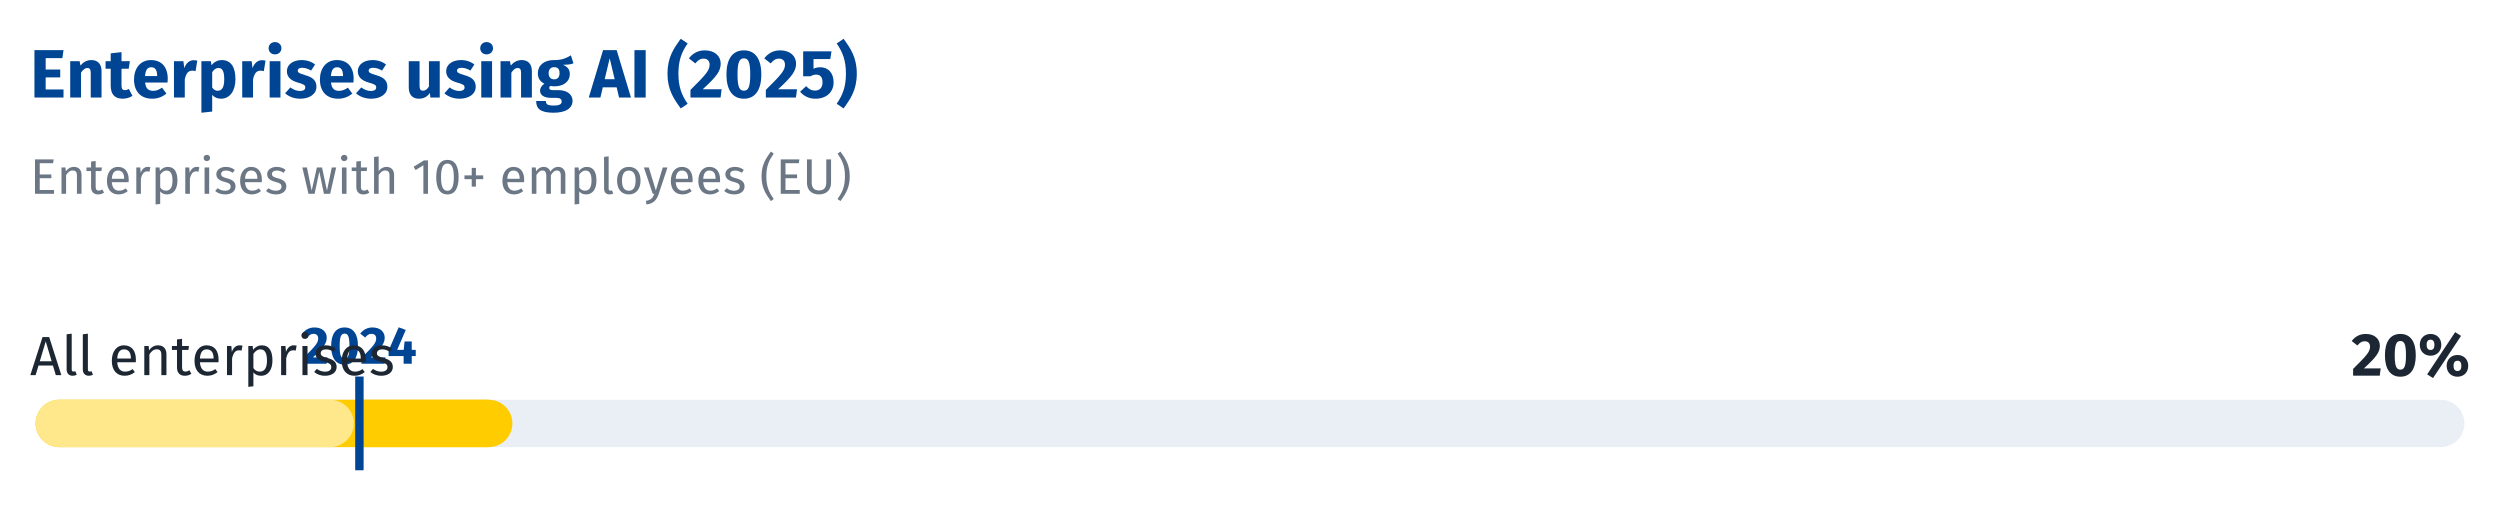
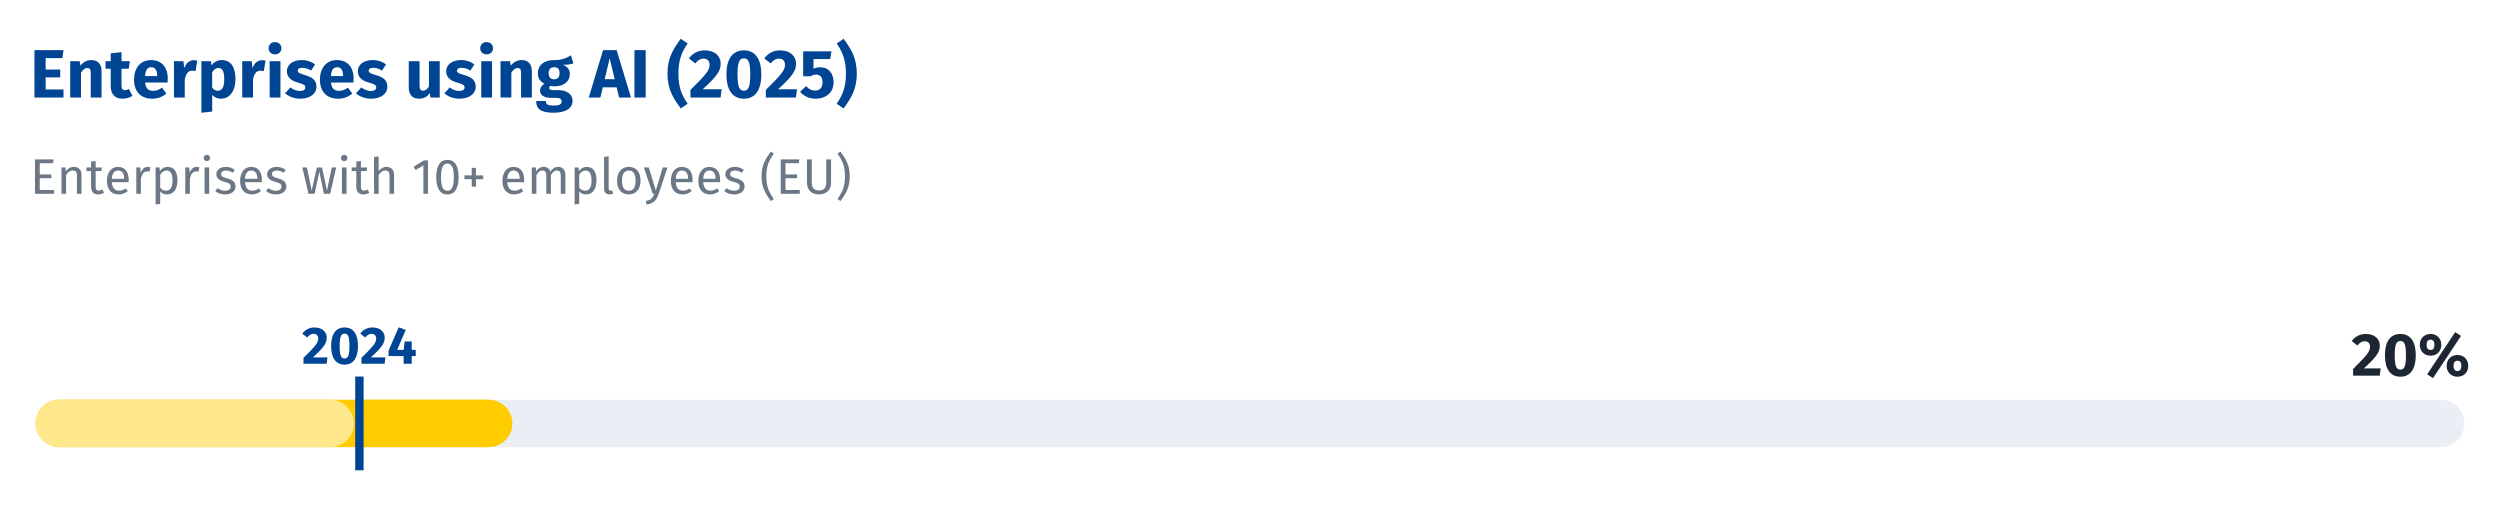
<svg xmlns="http://www.w3.org/2000/svg" xmlns:xlink="http://www.w3.org/1999/xlink" width="475.2pt" height="100.08pt" viewBox="0 0 475.2 100.08" version="1.1">
  <defs>
    <style type="text/css">*{stroke-linejoin: round; stroke-linecap: butt}</style>
  </defs>
  <g id="figure_1">
    <g id="patch_1">
      <path d="M 0 100.08  L 475.2 100.08  L 475.2 0  L 0 0  L 0 100.08  z " style="fill: none" />
    </g>
    <g id="axes_1">
      <g id="line2d_1">
-         <path d="M 11.268 80.485  L 463.932 80.485  " clip-path="url(#p591a4b2973)" style="fill: none; stroke: #e9eff5; stroke-width: 9; stroke-linecap: round" />
+         <path d="M 11.268 80.485  L 463.932 80.485  " clip-path="url(#p717629f627)" style="fill: none; stroke: #e9eff5; stroke-width: 9; stroke-linecap: round" />
      </g>
      <g id="line2d_2">
-         <path d="M 11.268 80.485  L 92.896 80.485  " clip-path="url(#p591a4b2973)" style="fill: none; stroke: #ffcc00; stroke-width: 9; stroke-linecap: round" />
+         <path d="M 11.268 80.485  L 92.896 80.485  " clip-path="url(#p717629f627)" style="fill: none; stroke: #ffcc00; stroke-width: 9; stroke-linecap: round" />
      </g>
      <g id="text_1">
        <g style="fill: #004494" transform="translate(57.39444 69.14276) scale(0.1 -0.1)">
          <defs>
            <path id="FiraSans-Bold-32" d="M 1523 4416  C 877 4416 384 4122 38 3667  L 640 3194  C 890 3501 1107 3642 1421 3642  C 1760 3642 1978 3430 1978 3078  C 1978 2541 1638 2150 186 717  L 186 0  L 3002 0  L 3104 774  L 1331 774  C 2682 2003 3014 2509 3014 3181  C 3014 3853 2490 4416 1523 4416  z " transform="scale(0.015625)" />
            <path id="FiraSans-Bold-30" d="M 1875 4416  C 813 4416 243 3610 243 2157  C 243 710 813 -109 1875 -109  C 2938 -109 3507 710 3507 2157  C 3507 3610 2938 4416 1875 4416  z M 1875 3667  C 2291 3667 2470 3334 2470 2157  C 2470 986 2291 640 1875 640  C 1453 640 1280 1011 1280 2157  C 1280 3302 1453 3667 1875 3667  z " transform="scale(0.015625)" />
            <path id="FiraSans-Bold-34" d="M 3482 1690  L 2995 1690  L 2995 2714  L 2125 2714  L 2016 1690  L 1222 1690  L 2266 4115  L 1408 4435  L 179 1606  L 179 934  L 2003 934  L 2010 0  L 2995 0  L 2995 934  L 3482 934  L 3482 1690  z " transform="scale(0.015625)" />
          </defs>
          <use xlink:href="#FiraSans-Bold-32" />
          <use xlink:href="#FiraSans-Bold-30" transform="translate(51.7 0)" />
          <use xlink:href="#FiraSans-Bold-32" transform="translate(110.2 0)" />
          <use xlink:href="#FiraSans-Bold-34" transform="translate(161.9 0)" />
        </g>
      </g>
      <g id="text_2">
-         <g style="fill: #1d2733" transform="translate(5.7024 71.29938) scale(0.105 -0.105)">
-           <defs>
-             <path id="FiraSans-Regular-41" d="M 2989 0  L 3629 0  L 2221 4410  L 1453 4410  L 38 0  L 653 0  L 986 1107  L 2656 1107  L 2989 0  z M 1133 1600  L 1824 3904  L 2509 1600  L 1133 1600  z " transform="scale(0.015625)" />
-             <path id="FiraSans-Regular-6c" d="M 1280 -77  C 1453 -77 1619 -32 1747 38  L 1594 448  C 1530 422 1459 410 1376 410  C 1222 410 1165 499 1165 678  L 1165 4800  L 576 4730  L 576 666  C 576 186 851 -77 1280 -77  z " transform="scale(0.015625)" />
-             <path id="FiraSans-Regular-20" transform="scale(0.015625)" />
-             <path id="FiraSans-Regular-65" d="M 3155 1786  C 3155 2816 2675 3450 1766 3450  C 896 3450 365 2701 365 1651  C 365 582 915 -77 1856 -77  C 2323 -77 2701 83 3034 346  L 2778 698  C 2483 493 2234 403 1901 403  C 1414 403 1050 704 992 1485  L 3142 1485  C 3149 1562 3155 1670 3155 1786  z M 2573 1920  L 992 1920  C 1037 2669 1331 2982 1779 2982  C 2310 2982 2573 2618 2573 1958  L 2573 1920  z " transform="scale(0.015625)" />
-             <path id="FiraSans-Regular-6e" d="M 2195 3450  C 1754 3450 1395 3219 1165 2874  L 1114 3373  L 608 3373  L 608 0  L 1197 0  L 1197 2394  C 1421 2752 1677 2989 2054 2989  C 2381 2989 2586 2842 2586 2336  L 2586 0  L 3174 0  L 3174 2419  C 3174 3059 2816 3450 2195 3450  z " transform="scale(0.015625)" />
-             <path id="FiraSans-Regular-74" d="M 2086 557  C 1920 454 1786 410 1638 410  C 1344 410 1235 570 1235 909  L 1235 2918  L 1971 2918  L 2035 3373  L 1235 3373  L 1235 4205  L 646 4134  L 646 3373  L 58 3373  L 58 2918  L 646 2918  L 646 883  C 646 256 986 -77 1555 -77  C 1843 -77 2086 0 2310 154  L 2086 557  z " transform="scale(0.015625)" />
-             <path id="FiraSans-Regular-72" d="M 2074 3450  C 1664 3450 1350 3194 1171 2688  L 1114 3373  L 608 3373  L 608 0  L 1197 0  L 1197 1926  C 1338 2573 1581 2874 2003 2874  C 2125 2874 2195 2861 2298 2835  L 2406 3411  C 2304 3437 2182 3450 2074 3450  z " transform="scale(0.015625)" />
-             <path id="FiraSans-Regular-70" d="M 2157 3450  C 1773 3450 1408 3264 1158 2918  L 1114 3373  L 608 3373  L 608 -1363  L 1197 -1293  L 1197 307  C 1414 45 1715 -77 2080 -77  C 2950 -77 3405 666 3405 1690  C 3405 2752 3053 3450 2157 3450  z M 1939 403  C 1632 403 1370 550 1197 813  L 1197 2458  C 1376 2726 1651 2982 2010 2982  C 2515 2982 2771 2566 2771 1690  C 2771 806 2477 403 1939 403  z " transform="scale(0.015625)" />
-             <path id="FiraSans-Regular-69" d="M 896 4992  C 653 4992 486 4819 486 4589  C 486 4365 653 4192 896 4192  C 1146 4192 1312 4365 1312 4589  C 1312 4819 1146 4992 896 4992  z M 1197 3373  L 608 3373  L 608 0  L 1197 0  L 1197 3373  z " transform="scale(0.015625)" />
-             <path id="FiraSans-Regular-73" d="M 1523 3450  C 826 3450 307 3059 307 2522  C 307 2048 595 1734 1325 1542  C 1978 1370 2144 1242 2144 909  C 2144 589 1862 397 1421 397  C 1056 397 742 518 474 723  L 160 365  C 454 109 864 -77 1434 -77  C 2118 -77 2765 243 2765 947  C 2765 1536 2355 1818 1645 1997  C 1101 2138 922 2266 922 2541  C 922 2810 1158 2982 1542 2982  C 1856 2982 2118 2886 2419 2694  L 2669 3066  C 2349 3309 1997 3450 1523 3450  z " transform="scale(0.015625)" />
-           </defs>
-           <use xlink:href="#FiraSans-Regular-41" />
-           <use xlink:href="#FiraSans-Regular-6c" transform="translate(57.29999 0)" />
-           <use xlink:href="#FiraSans-Regular-6c" transform="translate(86.59998 0)" />
-           <use xlink:href="#FiraSans-Regular-20" transform="translate(115.9 0)" />
-           <use xlink:href="#FiraSans-Regular-65" transform="translate(142.3999 0)" />
-           <use xlink:href="#FiraSans-Regular-6e" transform="translate(197.3999 0)" />
-           <use xlink:href="#FiraSans-Regular-74" transform="translate(255.9999 0)" />
-           <use xlink:href="#FiraSans-Regular-65" transform="translate(292.0999 0)" />
-           <use xlink:href="#FiraSans-Regular-72" transform="translate(347.0999 0)" />
-           <use xlink:href="#FiraSans-Regular-70" transform="translate(385.6999 0)" />
-           <use xlink:href="#FiraSans-Regular-72" transform="translate(445.0999 0)" />
-           <use xlink:href="#FiraSans-Regular-69" transform="translate(483.6999 0)" />
-           <use xlink:href="#FiraSans-Regular-73" transform="translate(511.8999 0)" />
-           <use xlink:href="#FiraSans-Regular-65" transform="translate(558.5999 0)" />
-           <use xlink:href="#FiraSans-Regular-73" transform="translate(613.5999 0)" />
-         </g>
-       </g>
-       <g id="text_3">
        <g style="fill: #1d2733" transform="translate(446.945 71.41039) scale(0.115 -0.115)">
          <defs>
            <path id="FiraSans-Bold-25" d="M 3930 4608  L 966 141  L 1587 -256  L 4550 4211  L 3930 4608  z M 1325 4416  C 691 4416 186 3968 186 3264  C 186 2560 691 2112 1325 2112  C 1965 2112 2464 2560 2464 3264  C 2464 3968 1965 4416 1325 4416  z M 1325 3808  C 1658 3808 1734 3533 1734 3264  C 1734 2989 1658 2720 1325 2720  C 992 2720 909 2995 909 3264  C 909 3539 992 3808 1325 3808  z M 4173 2189  C 3533 2189 3027 1747 3027 1043  C 3027 333 3533 -109 4173 -109  C 4813 -109 5312 333 5312 1043  C 5312 1747 4813 2189 4173 2189  z M 4173 1581  C 4506 1581 4582 1312 4582 1043  C 4582 768 4506 493 4173 493  C 3840 493 3757 774 3757 1043  C 3757 1312 3840 1581 4173 1581  z " transform="scale(0.015625)" />
          </defs>
          <use xlink:href="#FiraSans-Bold-32" />
          <use xlink:href="#FiraSans-Bold-30" transform="translate(51.7 0)" />
          <use xlink:href="#FiraSans-Bold-25" transform="translate(110.2 0)" />
        </g>
      </g>
      <g id="line2d_3">
-         <path d="M 11.268 80.485  L 62.749 80.485  " clip-path="url(#p591a4b2973)" style="fill: none; stroke: #ffe88c; stroke-width: 9; stroke-linecap: round" />
+         <path d="M 11.268 80.485  L 62.749 80.485  " clip-path="url(#p717629f627)" style="fill: none; stroke: #ffe88c; stroke-width: 9; stroke-linecap: round" />
      </g>
      <g id="line2d_4">
-         <path d="M 68.315 80.485  L 92.896 80.485  " clip-path="url(#p591a4b2973)" style="fill: none; stroke: #ffcc00; stroke-width: 9" />
+         <path d="M 68.315 80.485  L 92.896 80.485  " clip-path="url(#p717629f627)" style="fill: none; stroke: #ffcc00; stroke-width: 9" />
      </g>
      <g id="line2d_5">
-         <path d="M 68.315 72.377  L 68.315 88.593  " clip-path="url(#p591a4b2973)" style="fill: none; stroke: #004494; stroke-width: 1.6; stroke-linecap: square" />
+         <path d="M 68.315 72.377  L 68.315 88.593  " clip-path="url(#p717629f627)" style="fill: none; stroke: #004494; stroke-width: 1.6; stroke-linecap: square" />
      </g>
    </g>
-     <g id="text_4">
+     <g id="text_3">
      <g style="fill: #004494" transform="translate(5.7024 18.5407) scale(0.13 -0.13)">
        <defs>
          <path id="FiraSans-Bold-45" d="M 3136 4435  L 416 4435  L 416 0  L 3136 0  L 3136 755  L 1466 755  L 1466 1888  L 2829 1888  L 2829 2624  L 1466 2624  L 1466 3686  L 3027 3686  L 3136 4435  z " transform="scale(0.015625)" />
          <path id="FiraSans-Bold-6e" d="M 2387 3507  C 1965 3507 1638 3328 1350 2995  L 1280 3398  L 397 3398  L 397 0  L 1408 0  L 1408 2323  C 1587 2605 1773 2765 1997 2765  C 2195 2765 2317 2669 2317 2310  L 2317 0  L 3328 0  L 3328 2483  C 3328 3130 2976 3507 2387 3507  z " transform="scale(0.015625)" />
          <path id="FiraSans-Bold-74" d="M 2189 806  C 2054 723 1939 691 1824 691  C 1613 691 1504 806 1504 1133  L 1504 2694  L 2176 2694  L 2285 3398  L 1504 3398  L 1504 4250  L 493 4134  L 493 3398  L 13 3398  L 13 2694  L 493 2694  L 493 1120  C 493 320 858 -102 1606 -109  C 1914 -109 2272 -19 2528 160  L 2189 806  z " transform="scale(0.015625)" />
          <path id="FiraSans-Bold-65" d="M 3360 1766  C 3360 2867 2765 3507 1792 3507  C 762 3507 205 2701 205 1683  C 205 621 781 -109 1914 -109  C 2464 -109 2899 96 3238 365  L 2822 928  C 2528 723 2285 627 2010 627  C 1594 627 1306 794 1242 1402  L 3341 1402  C 3354 1504 3360 1658 3360 1766  z M 2368 2010  L 1235 2010  C 1286 2624 1478 2835 1818 2835  C 2221 2835 2362 2515 2368 2054  L 2368 2010  z " transform="scale(0.015625)" />
          <path id="FiraSans-Bold-72" d="M 2240 3494  C 1850 3494 1517 3213 1363 2746  L 1280 3398  L 397 3398  L 397 0  L 1408 0  L 1408 1696  C 1517 2208 1696 2515 2112 2515  C 2227 2515 2310 2496 2419 2470  L 2579 3450  C 2470 3482 2368 3494 2240 3494  z " transform="scale(0.015625)" />
          <path id="FiraSans-Bold-70" d="M 2298 3507  C 1984 3507 1619 3373 1338 3021  L 1286 3398  L 397 3398  L 397 -1421  L 1408 -1312  L 1408 250  C 1619 6 1901 -109 2234 -109  C 3072 -109 3584 659 3584 1709  C 3584 2810 3194 3507 2298 3507  z M 1926 634  C 1715 634 1549 730 1408 934  L 1408 2368  C 1555 2618 1760 2765 1978 2765  C 2330 2765 2534 2541 2534 1696  C 2534 934 2304 634 1926 634  z " transform="scale(0.015625)" />
          <path id="FiraSans-Bold-69" d="M 896 5190  C 544 5190 301 4941 301 4614  C 301 4288 544 4038 896 4038  C 1248 4038 1498 4288 1498 4614  C 1498 4941 1248 5190 896 5190  z M 1408 3398  L 397 3398  L 397 0  L 1408 0  L 1408 3398  z " transform="scale(0.015625)" />
          <path id="FiraSans-Bold-73" d="M 1594 3507  C 736 3507 205 3053 205 2470  C 205 1946 538 1600 1210 1408  C 1824 1235 1926 1165 1926 934  C 1926 730 1741 614 1434 614  C 1101 614 787 749 531 947  L 38 397  C 371 96 870 -109 1459 -109  C 2304 -109 2970 307 2970 1011  C 2970 1619 2592 1901 1920 2093  C 1312 2272 1222 2349 1222 2528  C 1222 2682 1357 2784 1632 2784  C 1926 2784 2208 2688 2470 2522  L 2842 3091  C 2528 3347 2086 3507 1594 3507  z " transform="scale(0.015625)" />
          <path id="FiraSans-Bold-20" transform="scale(0.015625)" />
          <path id="FiraSans-Bold-75" d="M 3264 3398  L 2253 3398  L 2253 1037  C 2106 781 1914 640 1702 640  C 1491 640 1376 742 1376 1088  L 1376 3398  L 365 3398  L 365 960  C 365 301 678 -109 1312 -109  C 1760 -109 2093 70 2342 429  L 2387 0  L 3264 0  L 3264 3398  z " transform="scale(0.015625)" />
          <path id="FiraSans-Bold-67" d="M 3290 3949  C 2880 3706 2445 3488 1690 3507  C 800 3507 198 3034 198 2266  C 198 1824 371 1523 806 1293  C 563 1139 403 890 403 640  C 403 275 704 -32 1446 -32  L 1939 -32  C 2278 -32 2426 -166 2426 -365  C 2426 -582 2285 -749 1690 -749  C 1075 -749 947 -621 947 -326  L 38 -326  C 38 -998 378 -1421 1664 -1421  C 2829 -1421 3443 -992 3443 -294  C 3443 275 2938 691 2144 691  L 1632 691  C 1306 691 1261 794 1261 896  C 1261 973 1299 1050 1370 1088  C 1491 1062 1619 1050 1760 1050  C 2643 1050 3187 1530 3187 2189  C 3187 2630 2976 2880 2547 3066  C 2976 3066 3290 3104 3526 3200  L 3290 3949  z M 1715 2842  C 2054 2842 2227 2669 2227 2291  C 2227 1901 2048 1702 1715 1702  C 1408 1702 1203 1907 1203 2278  C 1203 2630 1402 2842 1715 2842  z " transform="scale(0.015625)" />
          <path id="FiraSans-Bold-41" d="M 2752 0  L 3866 0  L 2528 4435  L 1254 4435  L -83 0  L 1005 0  L 1229 954  L 2528 954  L 2752 0  z M 1408 1715  L 1875 3674  L 2342 1715  L 1408 1715  z " transform="scale(0.015625)" />
          <path id="FiraSans-Bold-49" d="M 1466 4435  L 416 4435  L 416 0  L 1466 0  L 1466 4435  z " transform="scale(0.015625)" />
          <path id="FiraSans-Bold-28" d="M 1357 5498  C 710 4608 115 3770 115 2240  C 115 710 710 -128 1357 -1018  L 2003 -582  C 1408 269 1139 1056 1139 2240  C 1139 3424 1408 4211 2003 5062  L 1357 5498  z " transform="scale(0.015625)" />
          <path id="FiraSans-Bold-35" d="M 3021 4326  L 371 4326  L 371 1990  L 1056 1990  C 1254 2099 1402 2144 1574 2144  C 1933 2144 2182 1958 2182 1421  C 2182 922 1920 653 1485 653  C 1133 653 870 806 653 1069  L 83 544  C 410 166 864 -109 1523 -109  C 2554 -109 3219 512 3219 1427  C 3219 2323 2688 2835 1978 2835  C 1773 2835 1555 2797 1338 2694  L 1338 3603  L 2906 3603  L 3021 4326  z " transform="scale(0.015625)" />
          <path id="FiraSans-Bold-29" d="M 723 5498  L 77 5062  C 666 4211 941 3424 941 2240  C 941 1056 666 269 77 -582  L 723 -1018  C 1363 -128 1958 710 1958 2240  C 1958 3770 1363 4608 723 5498  z " transform="scale(0.015625)" />
        </defs>
        <use xlink:href="#FiraSans-Bold-45" />
        <use xlink:href="#FiraSans-Bold-6e" transform="translate(52.59999 0)" />
        <use xlink:href="#FiraSans-Bold-74" transform="translate(110.3 0)" />
        <use xlink:href="#FiraSans-Bold-65" transform="translate(148.9 0)" />
        <use xlink:href="#FiraSans-Bold-72" transform="translate(204.3 0)" />
        <use xlink:href="#FiraSans-Bold-70" transform="translate(244.4 0)" />
        <use xlink:href="#FiraSans-Bold-72" transform="translate(304.1 0)" />
        <use xlink:href="#FiraSans-Bold-69" transform="translate(344.2 0)" />
        <use xlink:href="#FiraSans-Bold-73" transform="translate(372.3999 0)" />
        <use xlink:href="#FiraSans-Bold-65" transform="translate(420.6999 0)" />
        <use xlink:href="#FiraSans-Bold-73" transform="translate(476.0999 0)" />
        <use xlink:href="#FiraSans-Bold-20" transform="translate(524.3999 0)" />
        <use xlink:href="#FiraSans-Bold-75" transform="translate(548.0999 0)" />
        <use xlink:href="#FiraSans-Bold-73" transform="translate(605.2999 0)" />
        <use xlink:href="#FiraSans-Bold-69" transform="translate(653.5999 0)" />
        <use xlink:href="#FiraSans-Bold-6e" transform="translate(681.7999 0)" />
        <use xlink:href="#FiraSans-Bold-67" transform="translate(739.4999 0)" />
        <use xlink:href="#FiraSans-Bold-20" transform="translate(794.5999 0)" />
        <use xlink:href="#FiraSans-Bold-41" transform="translate(818.2999 0)" />
        <use xlink:href="#FiraSans-Bold-49" transform="translate(877.2999 0)" />
        <use xlink:href="#FiraSans-Bold-20" transform="translate(906.5999 0)" />
        <use xlink:href="#FiraSans-Bold-28" transform="translate(930.2998 0)" />
        <use xlink:href="#FiraSans-Bold-32" transform="translate(962.7998 0)" />
        <use xlink:href="#FiraSans-Bold-30" transform="translate(1014.5 0)" />
        <use xlink:href="#FiraSans-Bold-32" transform="translate(1073 0)" />
        <use xlink:href="#FiraSans-Bold-35" transform="translate(1124.7 0)" />
        <use xlink:href="#FiraSans-Bold-29" transform="translate(1178.3 0)" />
      </g>
    </g>
-     <g id="text_5">
+     <g id="text_4">
      <g style="fill: #6b7785" transform="translate(5.7024 36.84215) scale(0.095 -0.095)">
        <defs>
          <path id="FiraSans-Regular-45" d="M 3027 4410  L 640 4410  L 640 0  L 3078 0  L 3078 486  L 1248 486  L 1248 1997  L 2733 1997  L 2733 2483  L 1248 2483  L 1248 3923  L 2957 3923  L 3027 4410  z " transform="scale(0.015625)" />
+           <path id="FiraSans-Regular-6e" d="M 2195 3450  C 1754 3450 1395 3219 1165 2874  L 1114 3373  L 608 3373  L 608 0  L 1197 0  L 1197 2394  C 1421 2752 1677 2989 2054 2989  C 2381 2989 2586 2842 2586 2336  L 2586 0  L 3174 0  L 3174 2419  C 3174 3059 2816 3450 2195 3450  z " transform="scale(0.015625)" />
+           <path id="FiraSans-Regular-74" d="M 2086 557  C 1920 454 1786 410 1638 410  C 1344 410 1235 570 1235 909  L 1235 2918  L 1971 2918  L 2035 3373  L 1235 3373  L 1235 4205  L 646 4134  L 646 3373  L 58 3373  L 58 2918  L 646 2918  L 646 883  C 646 256 986 -77 1555 -77  C 1843 -77 2086 0 2310 154  L 2086 557  z " transform="scale(0.015625)" />
+           <path id="FiraSans-Regular-65" d="M 3155 1786  C 3155 2816 2675 3450 1766 3450  C 896 3450 365 2701 365 1651  C 365 582 915 -77 1856 -77  C 2323 -77 2701 83 3034 346  L 2778 698  C 2483 493 2234 403 1901 403  C 1414 403 1050 704 992 1485  L 3142 1485  C 3149 1562 3155 1670 3155 1786  z M 2573 1920  L 992 1920  C 1037 2669 1331 2982 1779 2982  C 2310 2982 2573 2618 2573 1958  L 2573 1920  z " transform="scale(0.015625)" />
+           <path id="FiraSans-Regular-72" d="M 2074 3450  C 1664 3450 1350 3194 1171 2688  L 1114 3373  L 608 3373  L 608 0  L 1197 0  L 1197 1926  C 1338 2573 1581 2874 2003 2874  C 2125 2874 2195 2861 2298 2835  L 2406 3411  C 2304 3437 2182 3450 2074 3450  z " transform="scale(0.015625)" />
+           <path id="FiraSans-Regular-70" d="M 2157 3450  C 1773 3450 1408 3264 1158 2918  L 1114 3373  L 608 3373  L 608 -1363  L 1197 -1293  L 1197 307  C 1414 45 1715 -77 2080 -77  C 2950 -77 3405 666 3405 1690  C 3405 2752 3053 3450 2157 3450  z M 1939 403  C 1632 403 1370 550 1197 813  L 1197 2458  C 1376 2726 1651 2982 2010 2982  C 2515 2982 2771 2566 2771 1690  C 2771 806 2477 403 1939 403  z " transform="scale(0.015625)" />
+           <path id="FiraSans-Regular-69" d="M 896 4992  C 653 4992 486 4819 486 4589  C 486 4365 653 4192 896 4192  C 1146 4192 1312 4365 1312 4589  C 1312 4819 1146 4992 896 4992  z M 1197 3373  L 608 3373  L 608 0  L 1197 0  L 1197 3373  z " transform="scale(0.015625)" />
+           <path id="FiraSans-Regular-73" d="M 1523 3450  C 826 3450 307 3059 307 2522  C 307 2048 595 1734 1325 1542  C 1978 1370 2144 1242 2144 909  C 2144 589 1862 397 1421 397  C 1056 397 742 518 474 723  L 160 365  C 454 109 864 -77 1434 -77  C 2118 -77 2765 243 2765 947  C 2765 1536 2355 1818 1645 1997  C 1101 2138 922 2266 922 2541  C 922 2810 1158 2982 1542 2982  C 1856 2982 2118 2886 2419 2694  L 2669 3066  C 2349 3309 1997 3450 1523 3450  z " transform="scale(0.015625)" />
+           <path id="FiraSans-Regular-20" transform="scale(0.015625)" />
          <path id="FiraSans-Regular-77" d="M 4461 3373  L 3898 3373  L 3283 410  L 2650 3373  L 1990 3373  L 1325 410  L 717 3373  L 128 3373  L 915 0  L 1696 0  L 2304 2842  L 2893 0  L 3693 0  L 4461 3373  z " transform="scale(0.015625)" />
          <path id="FiraSans-Regular-68" d="M 2195 3450  C 1773 3450 1440 3238 1197 2906  L 1197 4787  L 608 4723  L 608 0  L 1197 0  L 1197 2400  C 1421 2752 1683 2989 2048 2989  C 2368 2989 2586 2842 2586 2336  L 2586 0  L 3174 0  L 3174 2419  C 3174 3053 2810 3450 2195 3450  z " transform="scale(0.015625)" />
          <path id="FiraSans-Regular-31" d="M 2067 4282  L 1549 4282  L 224 3462  L 480 3046  L 1478 3654  L 1478 0  L 2067 0  L 2067 4282  z " transform="scale(0.015625)" />
          <path id="FiraSans-Regular-30" d="M 1786 4346  C 826 4346 352 3558 352 2138  C 352 717 826 -77 1786 -77  C 2746 -77 3219 717 3219 2138  C 3219 3552 2746 4346 1786 4346  z M 1786 3878  C 2317 3878 2605 3392 2605 2138  C 2605 877 2317 390 1786 390  C 1248 390 966 877 966 2138  C 966 3392 1248 3878 1786 3878  z " transform="scale(0.015625)" />
          <path id="FiraSans-Regular-2b" d="M 1862 3322  L 1325 3322  L 1325 2362  L 397 2362  L 397 1875  L 1325 1875  L 1325 922  L 1862 922  L 1862 1875  L 2797 1875  L 2797 2362  L 1862 2362  L 1862 3322  z " transform="scale(0.015625)" />
          <path id="FiraSans-Regular-6d" d="M 3994 3450  C 3539 3450 3232 3206 2989 2842  C 2861 3226 2554 3450 2138 3450  C 1696 3450 1389 3219 1165 2880  L 1114 3373  L 608 3373  L 608 0  L 1197 0  L 1197 2394  C 1421 2752 1626 2989 1990 2989  C 2246 2989 2464 2842 2464 2336  L 2464 0  L 3053 0  L 3053 2394  C 3283 2752 3482 2989 3846 2989  C 4102 2989 4320 2842 4320 2336  L 4320 0  L 4909 0  L 4909 2419  C 4909 3053 4544 3450 3994 3450  z " transform="scale(0.015625)" />
+           <path id="FiraSans-Regular-6c" d="M 1280 -77  C 1453 -77 1619 -32 1747 38  L 1594 448  C 1530 422 1459 410 1376 410  C 1222 410 1165 499 1165 678  L 1165 4800  L 576 4730  L 576 666  C 576 186 851 -77 1280 -77  z " transform="scale(0.015625)" />
          <path id="FiraSans-Regular-6f" d="M 1875 3450  C 915 3450 365 2726 365 1683  C 365 614 909 -77 1869 -77  C 2822 -77 3373 646 3373 1690  C 3373 2758 2835 3450 1875 3450  z M 1875 2976  C 2432 2976 2739 2566 2739 1690  C 2739 806 2432 397 1869 397  C 1306 397 998 806 998 1683  C 998 2566 1312 2976 1875 2976  z " transform="scale(0.015625)" />
          <path id="FiraSans-Regular-79" d="M 3085 3373  L 2477 3373  L 1594 429  L 691 3373  L 64 3373  L 1197 0  L 1395 0  C 1203 -525 1011 -787 326 -902  L 390 -1363  C 1325 -1261 1722 -736 1958 -19  L 3085 3373  z " transform="scale(0.015625)" />
          <path id="FiraSans-Regular-28" d="M 1446 5408  C 819 4518 256 3757 256 2240  C 256 723 819 -38 1446 -928  L 1818 -672  C 1242 179 870 870 870 2240  C 870 3616 1242 4301 1818 5152  L 1446 5408  z " transform="scale(0.015625)" />
          <path id="FiraSans-Regular-55" d="M 3661 4410  L 3046 4410  L 3046 1459  C 3046 774 2746 435 2112 435  C 1485 435 1184 774 1184 1459  L 1184 4410  L 576 4410  L 576 1414  C 576 538 1107 -77 2112 -77  C 3104 -77 3661 538 3661 1414  L 3661 4410  z " transform="scale(0.015625)" />
          <path id="FiraSans-Regular-29" d="M 627 5408  L 256 5152  C 832 4301 1203 3616 1203 2240  C 1203 870 832 179 256 -672  L 627 -928  C 1254 -38 1818 723 1818 2240  C 1818 3757 1254 4518 627 5408  z " transform="scale(0.015625)" />
        </defs>
        <use xlink:href="#FiraSans-Regular-45" />
        <use xlink:href="#FiraSans-Regular-6e" transform="translate(53.49999 0)" />
        <use xlink:href="#FiraSans-Regular-74" transform="translate(112.1 0)" />
        <use xlink:href="#FiraSans-Regular-65" transform="translate(148.2 0)" />
        <use xlink:href="#FiraSans-Regular-72" transform="translate(203.2 0)" />
        <use xlink:href="#FiraSans-Regular-70" transform="translate(241.7999 0)" />
        <use xlink:href="#FiraSans-Regular-72" transform="translate(301.1999 0)" />
        <use xlink:href="#FiraSans-Regular-69" transform="translate(339.7999 0)" />
        <use xlink:href="#FiraSans-Regular-73" transform="translate(367.9999 0)" />
        <use xlink:href="#FiraSans-Regular-65" transform="translate(414.6999 0)" />
        <use xlink:href="#FiraSans-Regular-73" transform="translate(469.6999 0)" />
        <use xlink:href="#FiraSans-Regular-20" transform="translate(516.3999 0)" />
        <use xlink:href="#FiraSans-Regular-77" transform="translate(542.8999 0)" />
        <use xlink:href="#FiraSans-Regular-69" transform="translate(614.5999 0)" />
        <use xlink:href="#FiraSans-Regular-74" transform="translate(642.7999 0)" />
        <use xlink:href="#FiraSans-Regular-68" transform="translate(678.8999 0)" />
        <use xlink:href="#FiraSans-Regular-20" transform="translate(737.4998 0)" />
        <use xlink:href="#FiraSans-Regular-31" transform="translate(763.9998 0)" />
        <use xlink:href="#FiraSans-Regular-30" transform="translate(807.2998 0)" />
        <use xlink:href="#FiraSans-Regular-2b" transform="translate(863.0998 0)" />
        <use xlink:href="#FiraSans-Regular-20" transform="translate(912.9998 0)" />
        <use xlink:href="#FiraSans-Regular-65" transform="translate(939.4998 0)" />
        <use xlink:href="#FiraSans-Regular-6d" transform="translate(994.4998 0)" />
        <use xlink:href="#FiraSans-Regular-70" transform="translate(1080.2 0)" />
        <use xlink:href="#FiraSans-Regular-6c" transform="translate(1139.6 0)" />
        <use xlink:href="#FiraSans-Regular-6f" transform="translate(1168.9 0)" />
        <use xlink:href="#FiraSans-Regular-79" transform="translate(1227.3 0)" />
        <use xlink:href="#FiraSans-Regular-65" transform="translate(1276.5 0)" />
        <use xlink:href="#FiraSans-Regular-65" transform="translate(1331.5 0)" />
        <use xlink:href="#FiraSans-Regular-73" transform="translate(1386.5 0)" />
        <use xlink:href="#FiraSans-Regular-20" transform="translate(1433.2 0)" />
        <use xlink:href="#FiraSans-Regular-28" transform="translate(1459.7 0)" />
        <use xlink:href="#FiraSans-Regular-45" transform="translate(1492.1 0)" />
        <use xlink:href="#FiraSans-Regular-55" transform="translate(1545.6 0)" />
        <use xlink:href="#FiraSans-Regular-29" transform="translate(1611.8 0)" />
      </g>
    </g>
  </g>
  <defs>
-     <clipPath id="p591a4b2973">
+     <clipPath id="p717629f627">
      <rect x="5.702" y="56.16" width="463.795" height="43.92" />
    </clipPath>
  </defs>
</svg>
